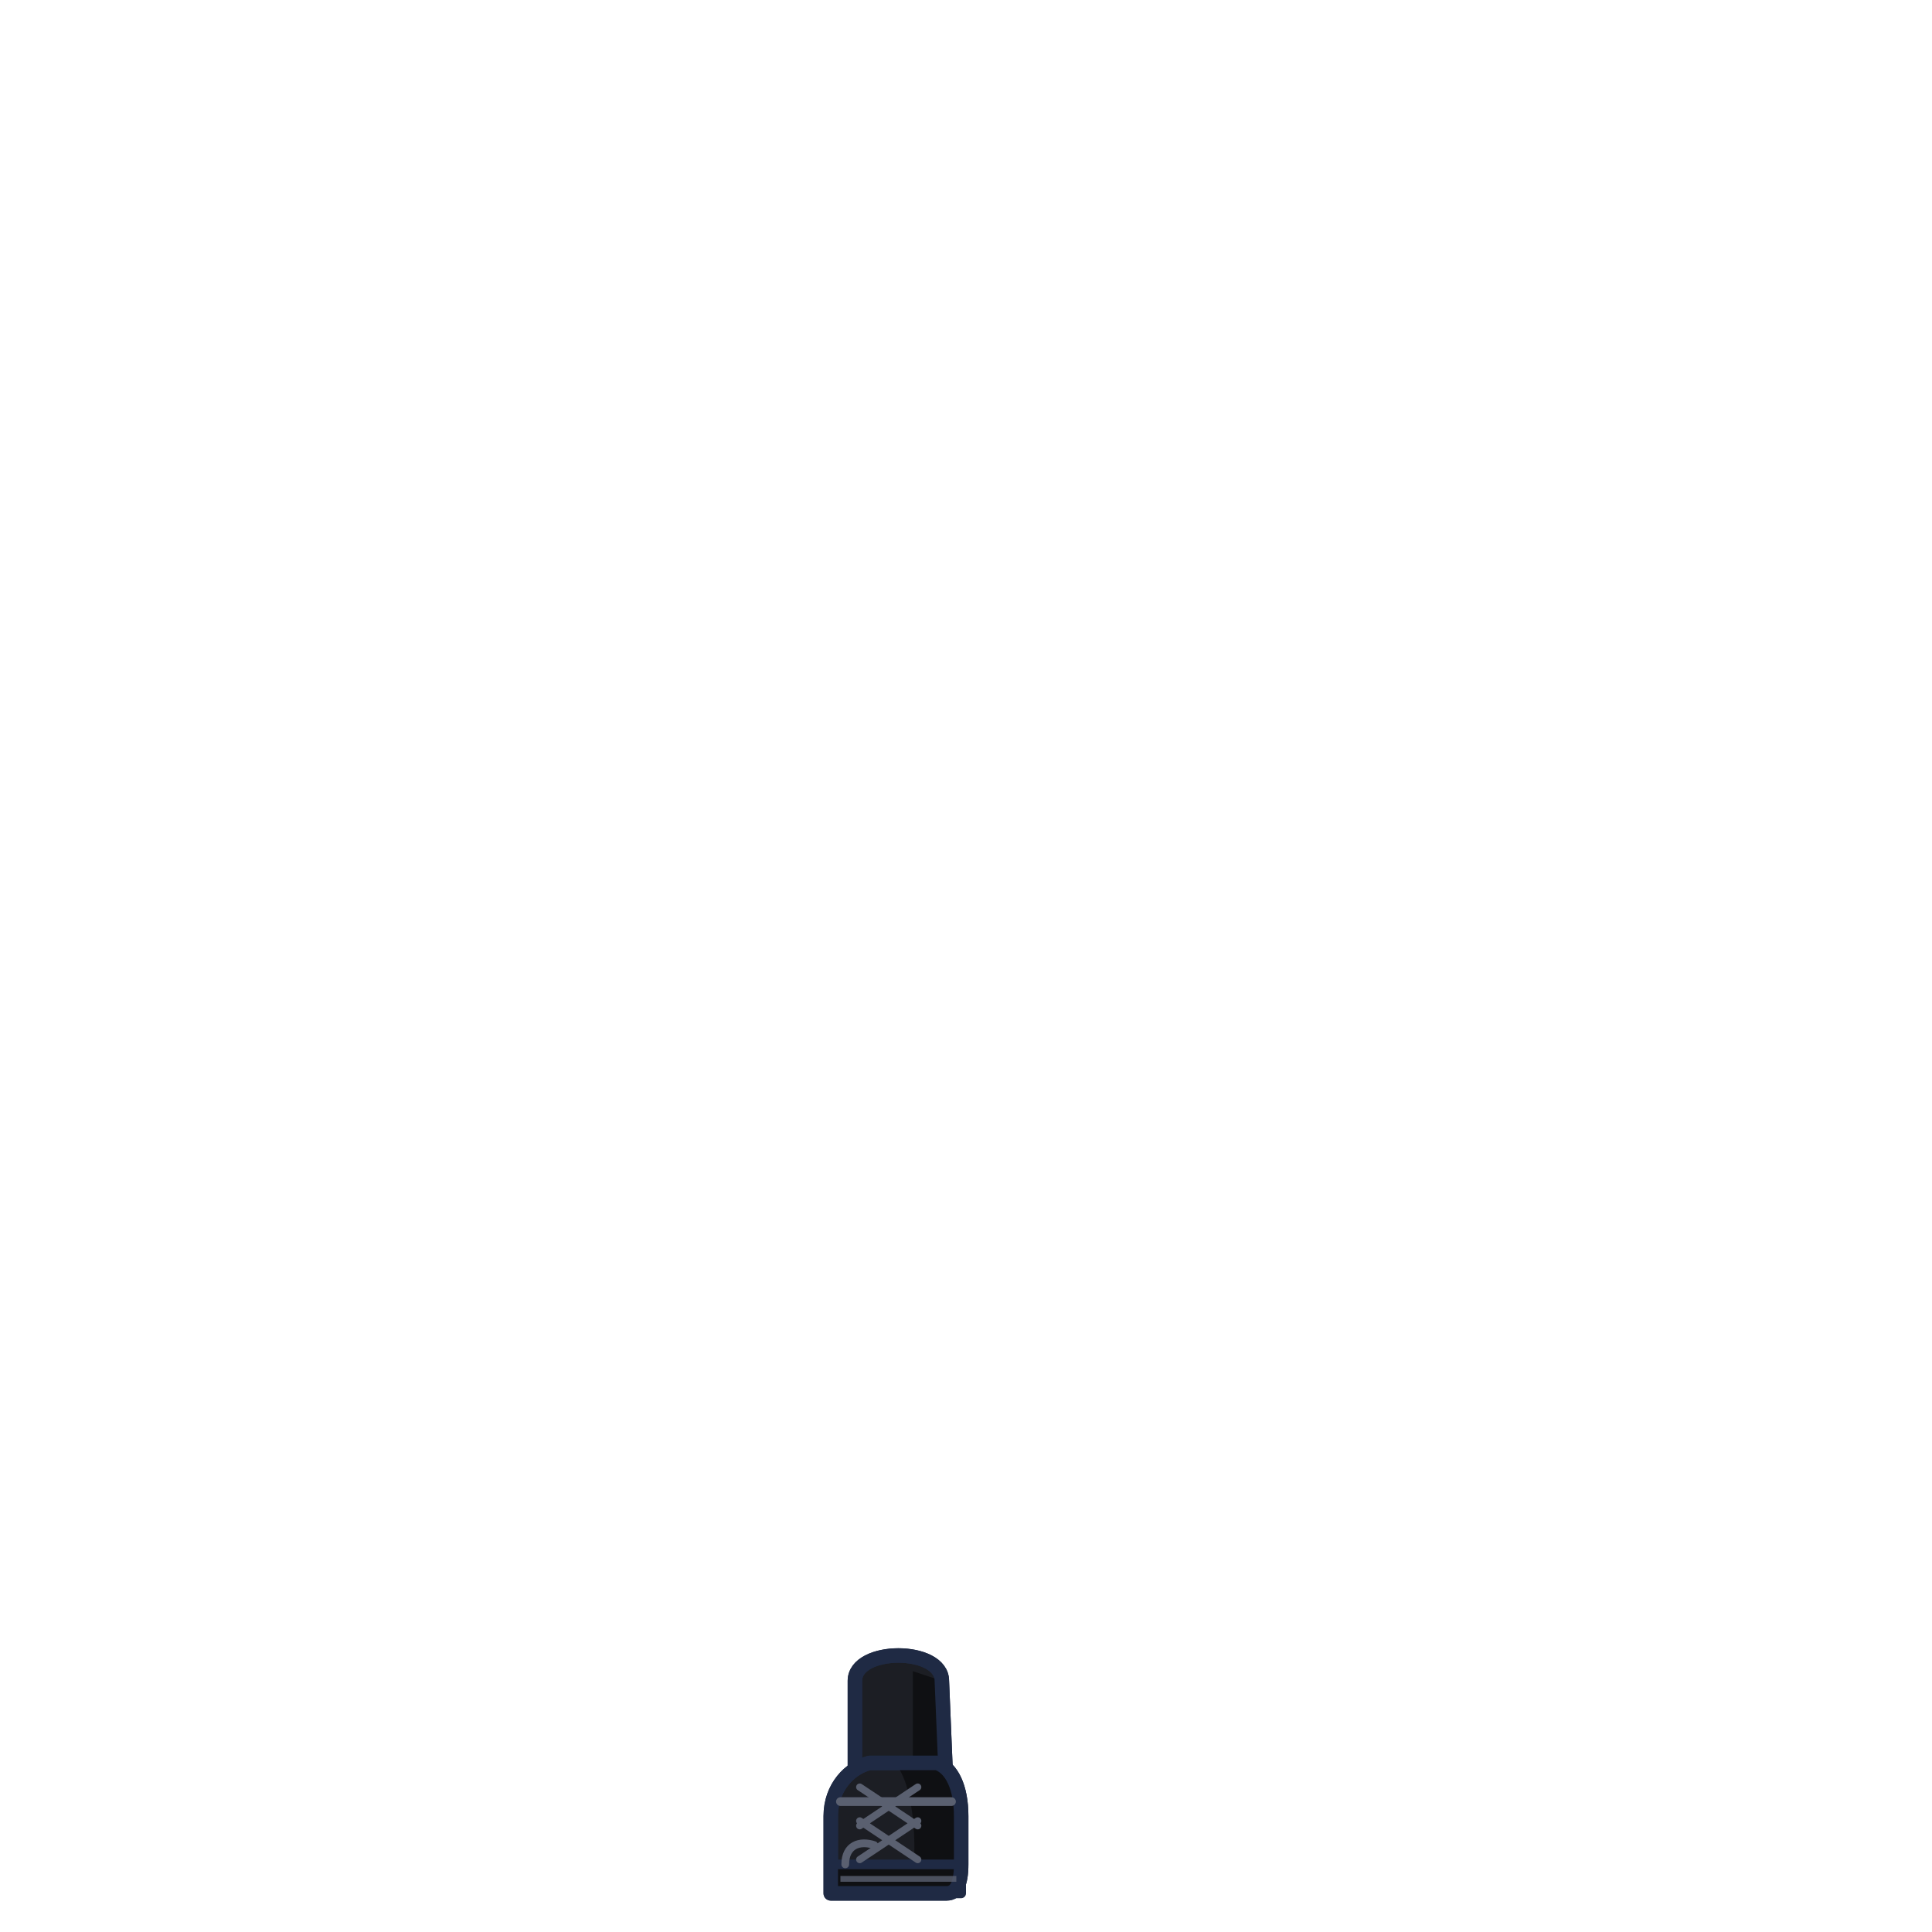
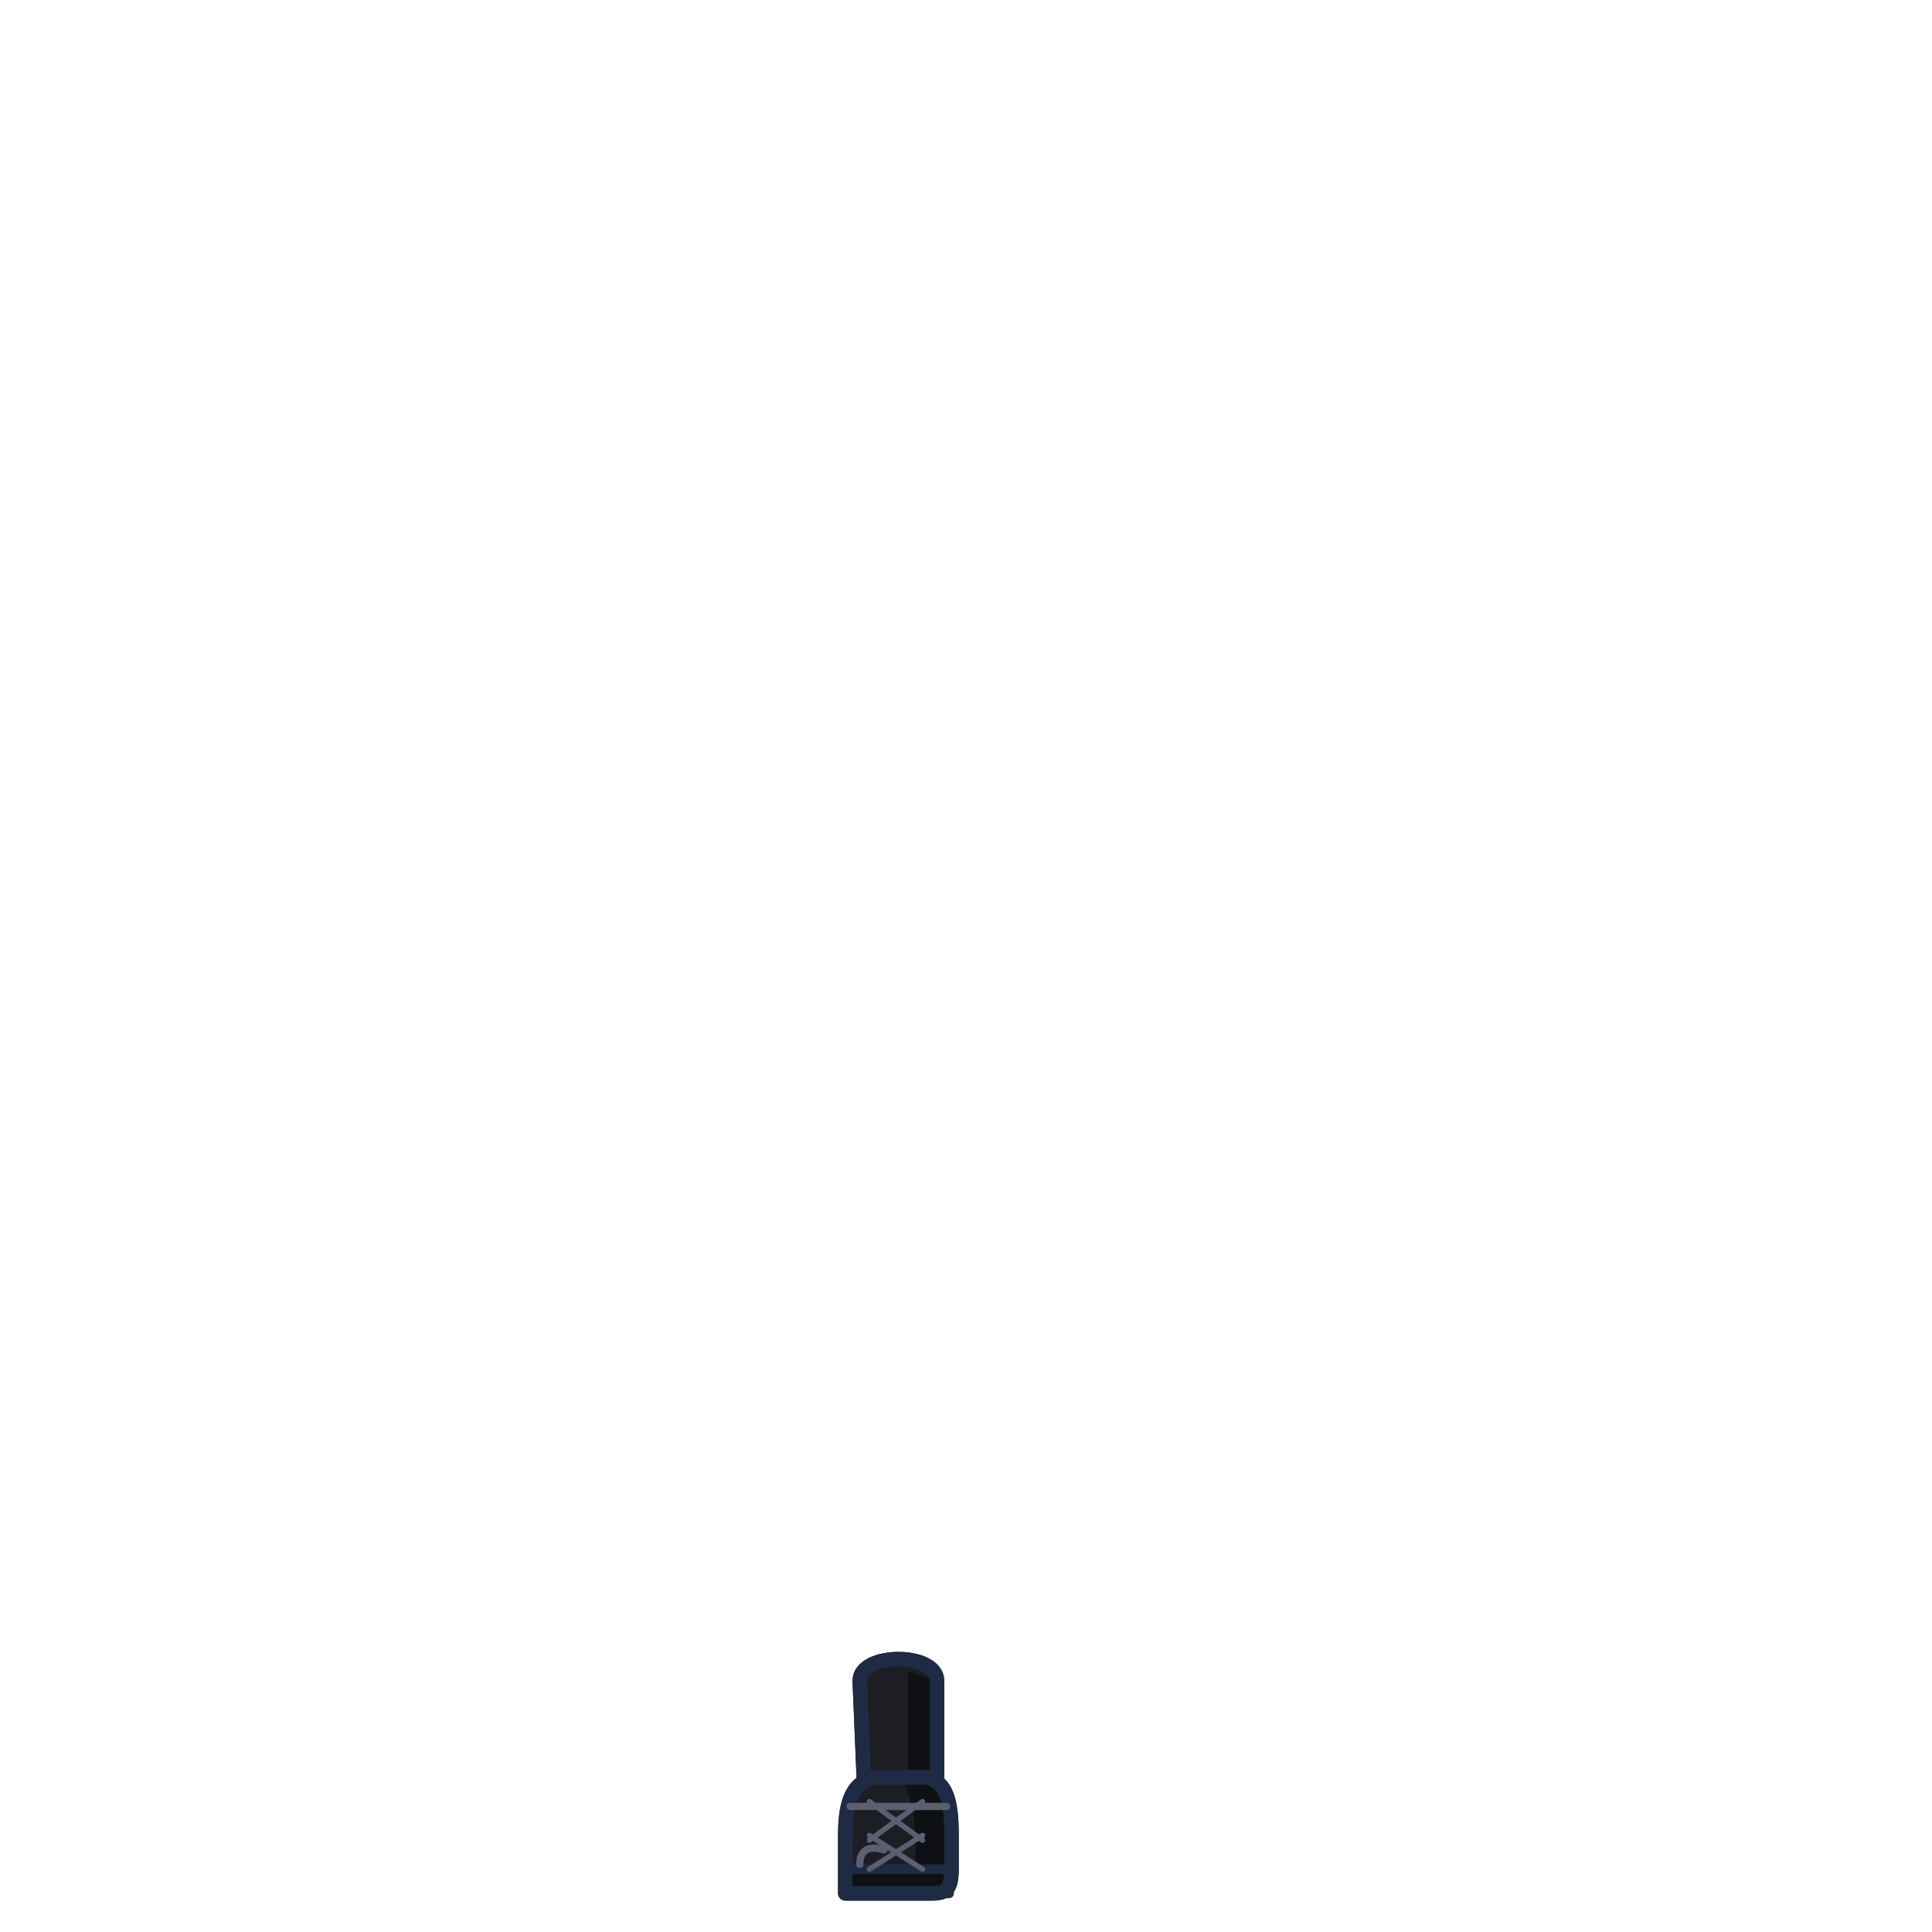
<svg xmlns="http://www.w3.org/2000/svg" viewBox="0 0 400 400">
-   <path d="M177 348 C177 341 195 341 195 348 L196 372 L177 372 Z" fill="#1C1E24" stroke="#1F2A44" stroke-width="3" stroke-linejoin="round" stroke-linecap="round" />
-   <path d="M189 346 L195 348 L196 372 L189 372 Z" fill="#0F1013" />
-   <path d="M177 348 C177 341 195 341 195 348 L196 372 L177 372 Z" fill="none" stroke="#1F2A44" stroke-width="3" stroke-linejoin="round" stroke-linecap="round" />
-   <path d="M172 392 L172 376 C172 370 176 366 180 365 L194 365 C197 366 199 370 199 376 L199 386 C199 390 198 392 196 392 Z" fill="#1C1E24" stroke="#1F2A44" stroke-width="3" stroke-linejoin="round" stroke-linecap="round" />
-   <path d="M186 366 L195 366 C198 368 199 372 199 378 L199 388 C199 391 197 392 195 392 L188 392 C190 388 190 372 186 366 Z" fill="#0F1013" />
-   <path d="M172 386 L199 386 L199 392 L172 392 Z" fill="#0F1013" stroke="#1F2A44" stroke-width="2" stroke-linejoin="round" />
-   <path d="M172 392 L172 376 C172 370 176 366 180 365 L194 365 C197 366 199 370 199 376 L199 386 C199 390 198 392 196 392 Z" fill="none" stroke="#1F2A44" stroke-width="3" stroke-linejoin="round" stroke-linecap="round" />
-   <path d="M174 373 L197 373" stroke="#5A6070" stroke-width="1.8" stroke-linejoin="round" stroke-linecap="round" fill="none" />
-   <path d="M178 370 L190 378 M190 370 L178 378 M178 377 L190 385 M190 377 L178 385" fill="none" stroke="#5A6070" stroke-width="1.5" stroke-linecap="round" />
-   <path d="M175 386 C175 382 178 381 181 382" stroke="#5A6070" stroke-width="1.6" stroke-linejoin="round" stroke-linecap="round" fill="none" />
-   <path d="M174 389 L198 389" stroke="#5A6070" stroke-width="1.2" opacity="0.8" />
+   <path d="M178 348 C178 342 194 342 194 348 L194 372 L179 372 Z" fill="#1C1E24" stroke="#1F2A44" stroke-width="3" stroke-linejoin="round" stroke-linecap="round" />
+   <path d="M188 346 L194 348 L194 372 L188 372 Z" fill="#0F1013" />
+   <path d="M178 348 C178 342 194 342 194 348 L194 372 L179 372 Z" fill="none" stroke="#1F2A44" stroke-width="3" stroke-linejoin="round" stroke-linecap="round" />
+   <path d="M175 392 L175 380 C175 372 177 369 181 368 L192 368 C196 369 197 373 197 380 L197 387 C197 391 196 392 193 392 Z" fill="#1C1E24" stroke="#1F2A44" stroke-width="3" stroke-linejoin="round" stroke-linecap="round" />
+   <path d="M187 369 L192 369 C196 370 197 374 197 380 L197 388 C197 391 195 392 193 392 L189 392 C190 386 190 374 187 369 Z" fill="#0F1013" />
+   <path d="M175.5 387 L196.5 387 L196.5 392 L175.5 392 Z" fill="#0F1013" stroke="#1F2A44" stroke-width="2" stroke-linejoin="round" />
+   <path d="M175 392 L175 380 C175 372 177 369 181 368 L192 368 C196 369 197 373 197 380 L197 387 C197 391 196 392 193 392 Z" fill="none" stroke="#1F2A44" stroke-width="3" stroke-linejoin="round" stroke-linecap="round" />
+   <path d="M176 374 L196 374" stroke="#5A6070" stroke-width="1.5" stroke-linejoin="round" stroke-linecap="round" fill="none" />
+   <path d="M180 373 L191 381 M191 373 L180 381 M180 380 L191 387 M191 380 L180 387" fill="none" stroke="#5A6070" stroke-width="1.1" stroke-linecap="round" />
+   <path d="M178 386 C178 383 180 382 183 383" stroke="#5A6070" stroke-width="1.5" stroke-linejoin="round" stroke-linecap="round" fill="none" />
</svg>
